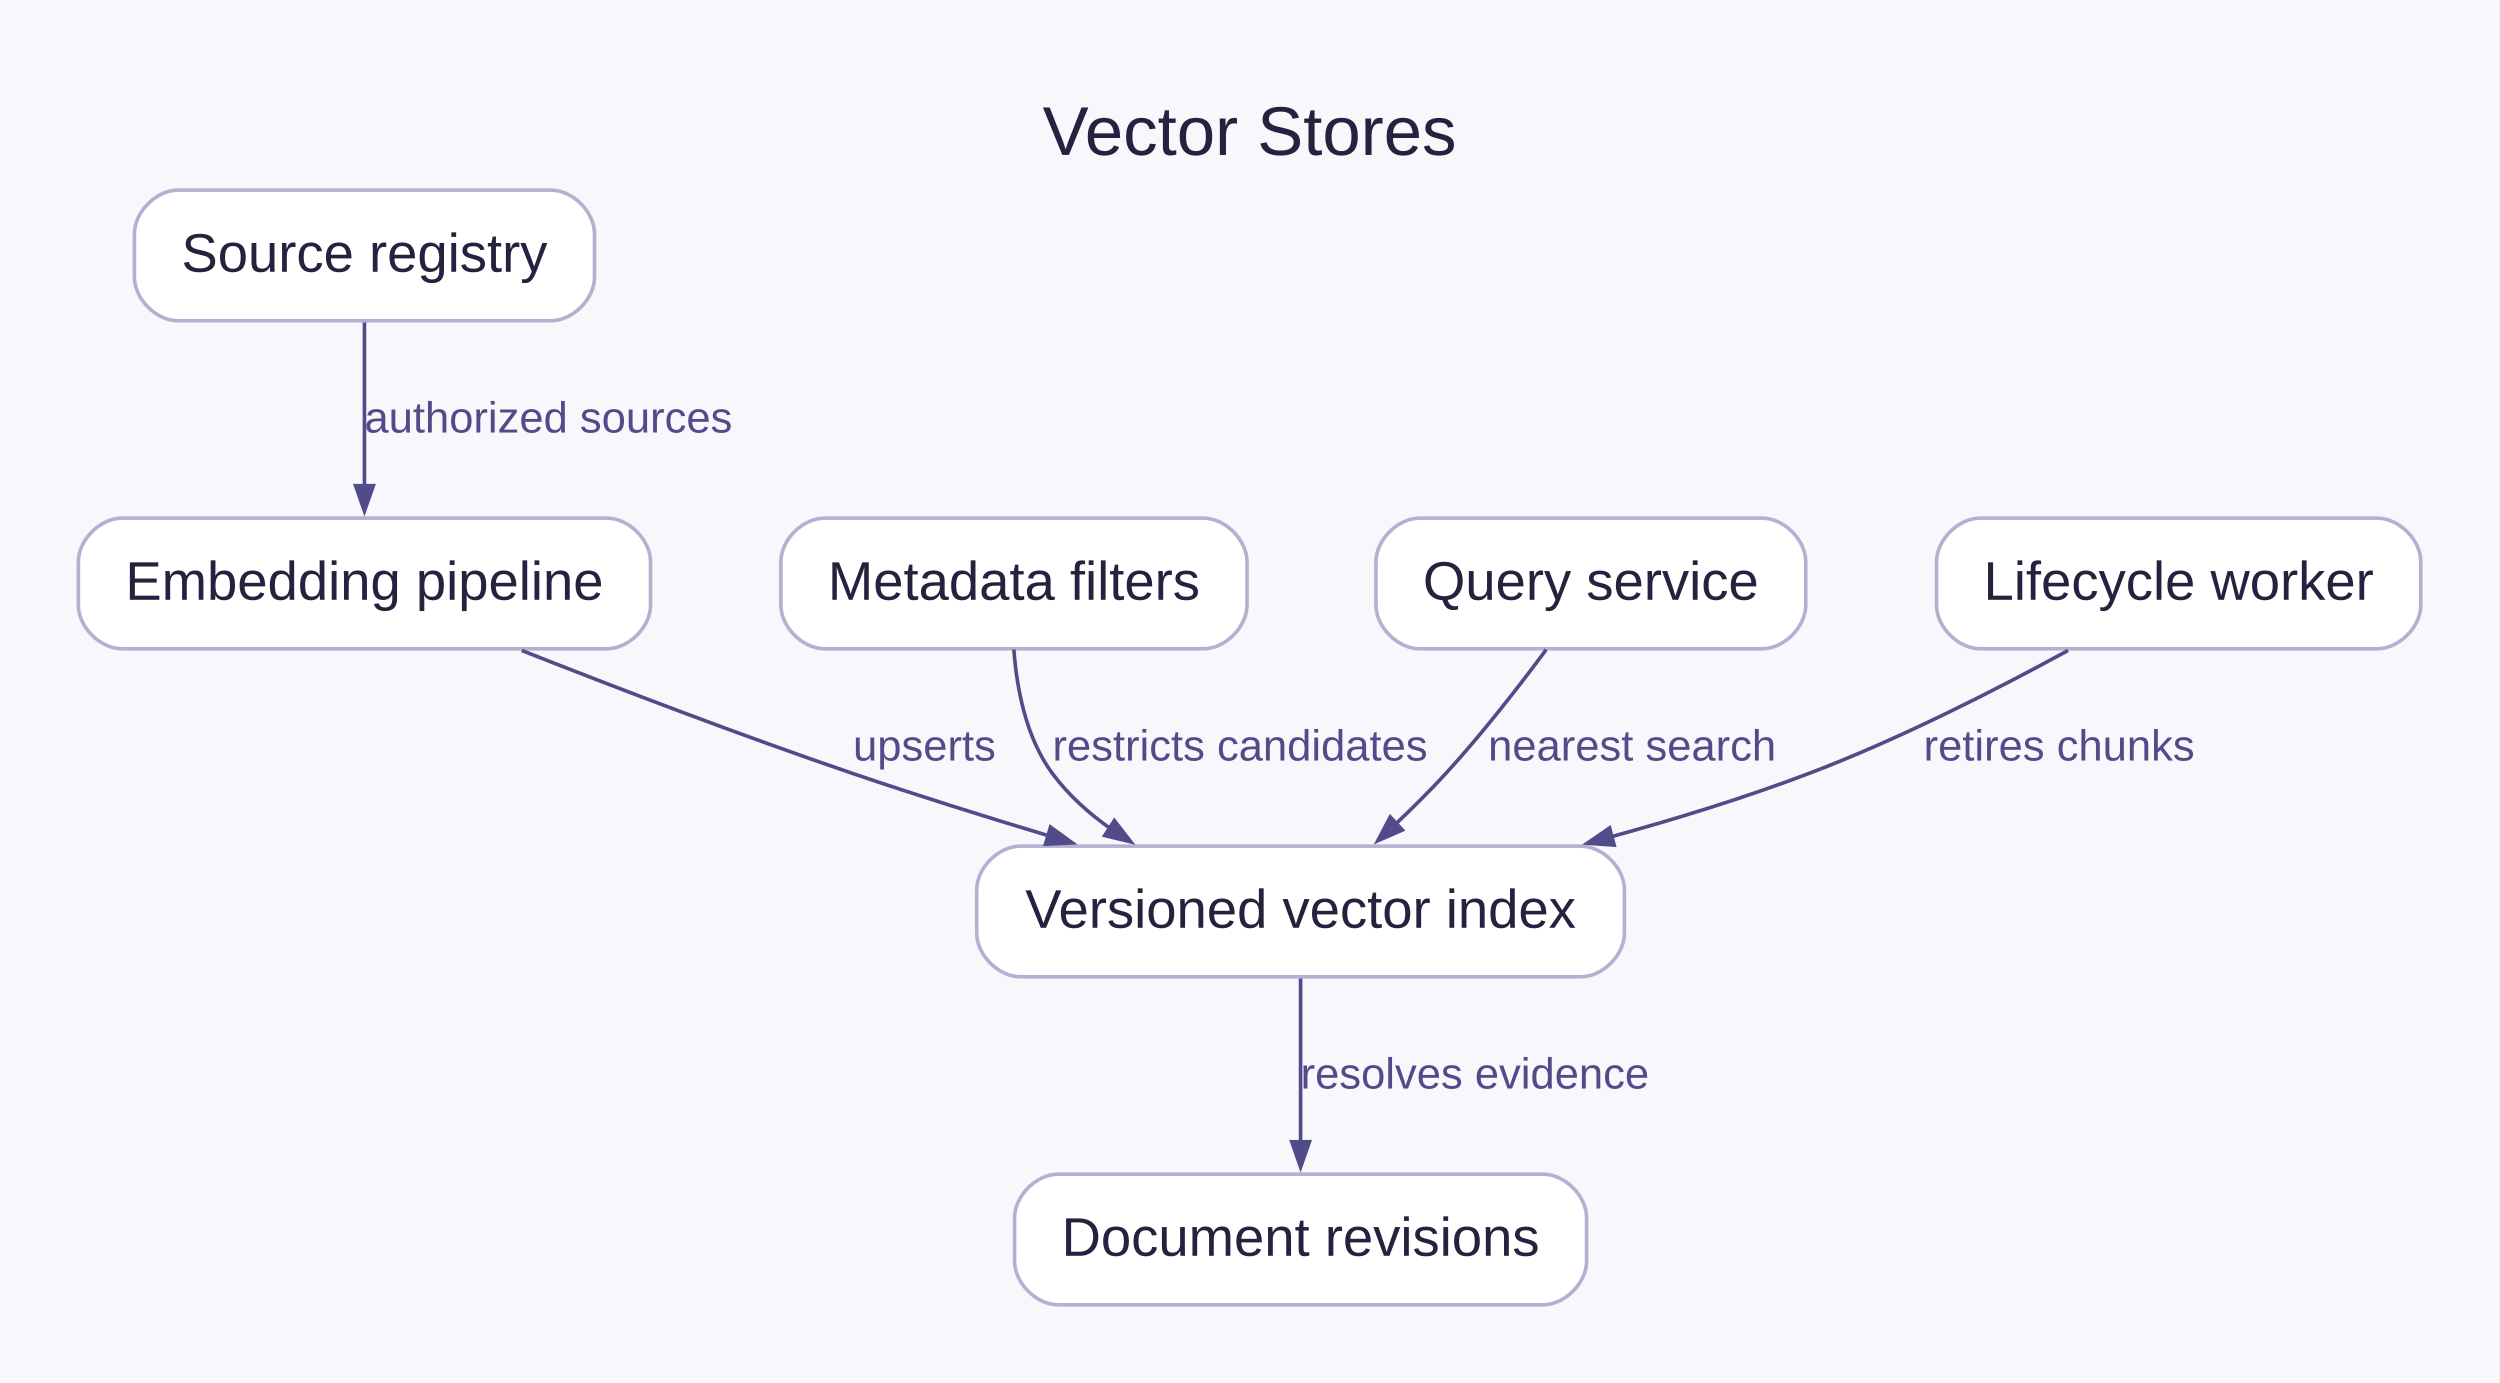
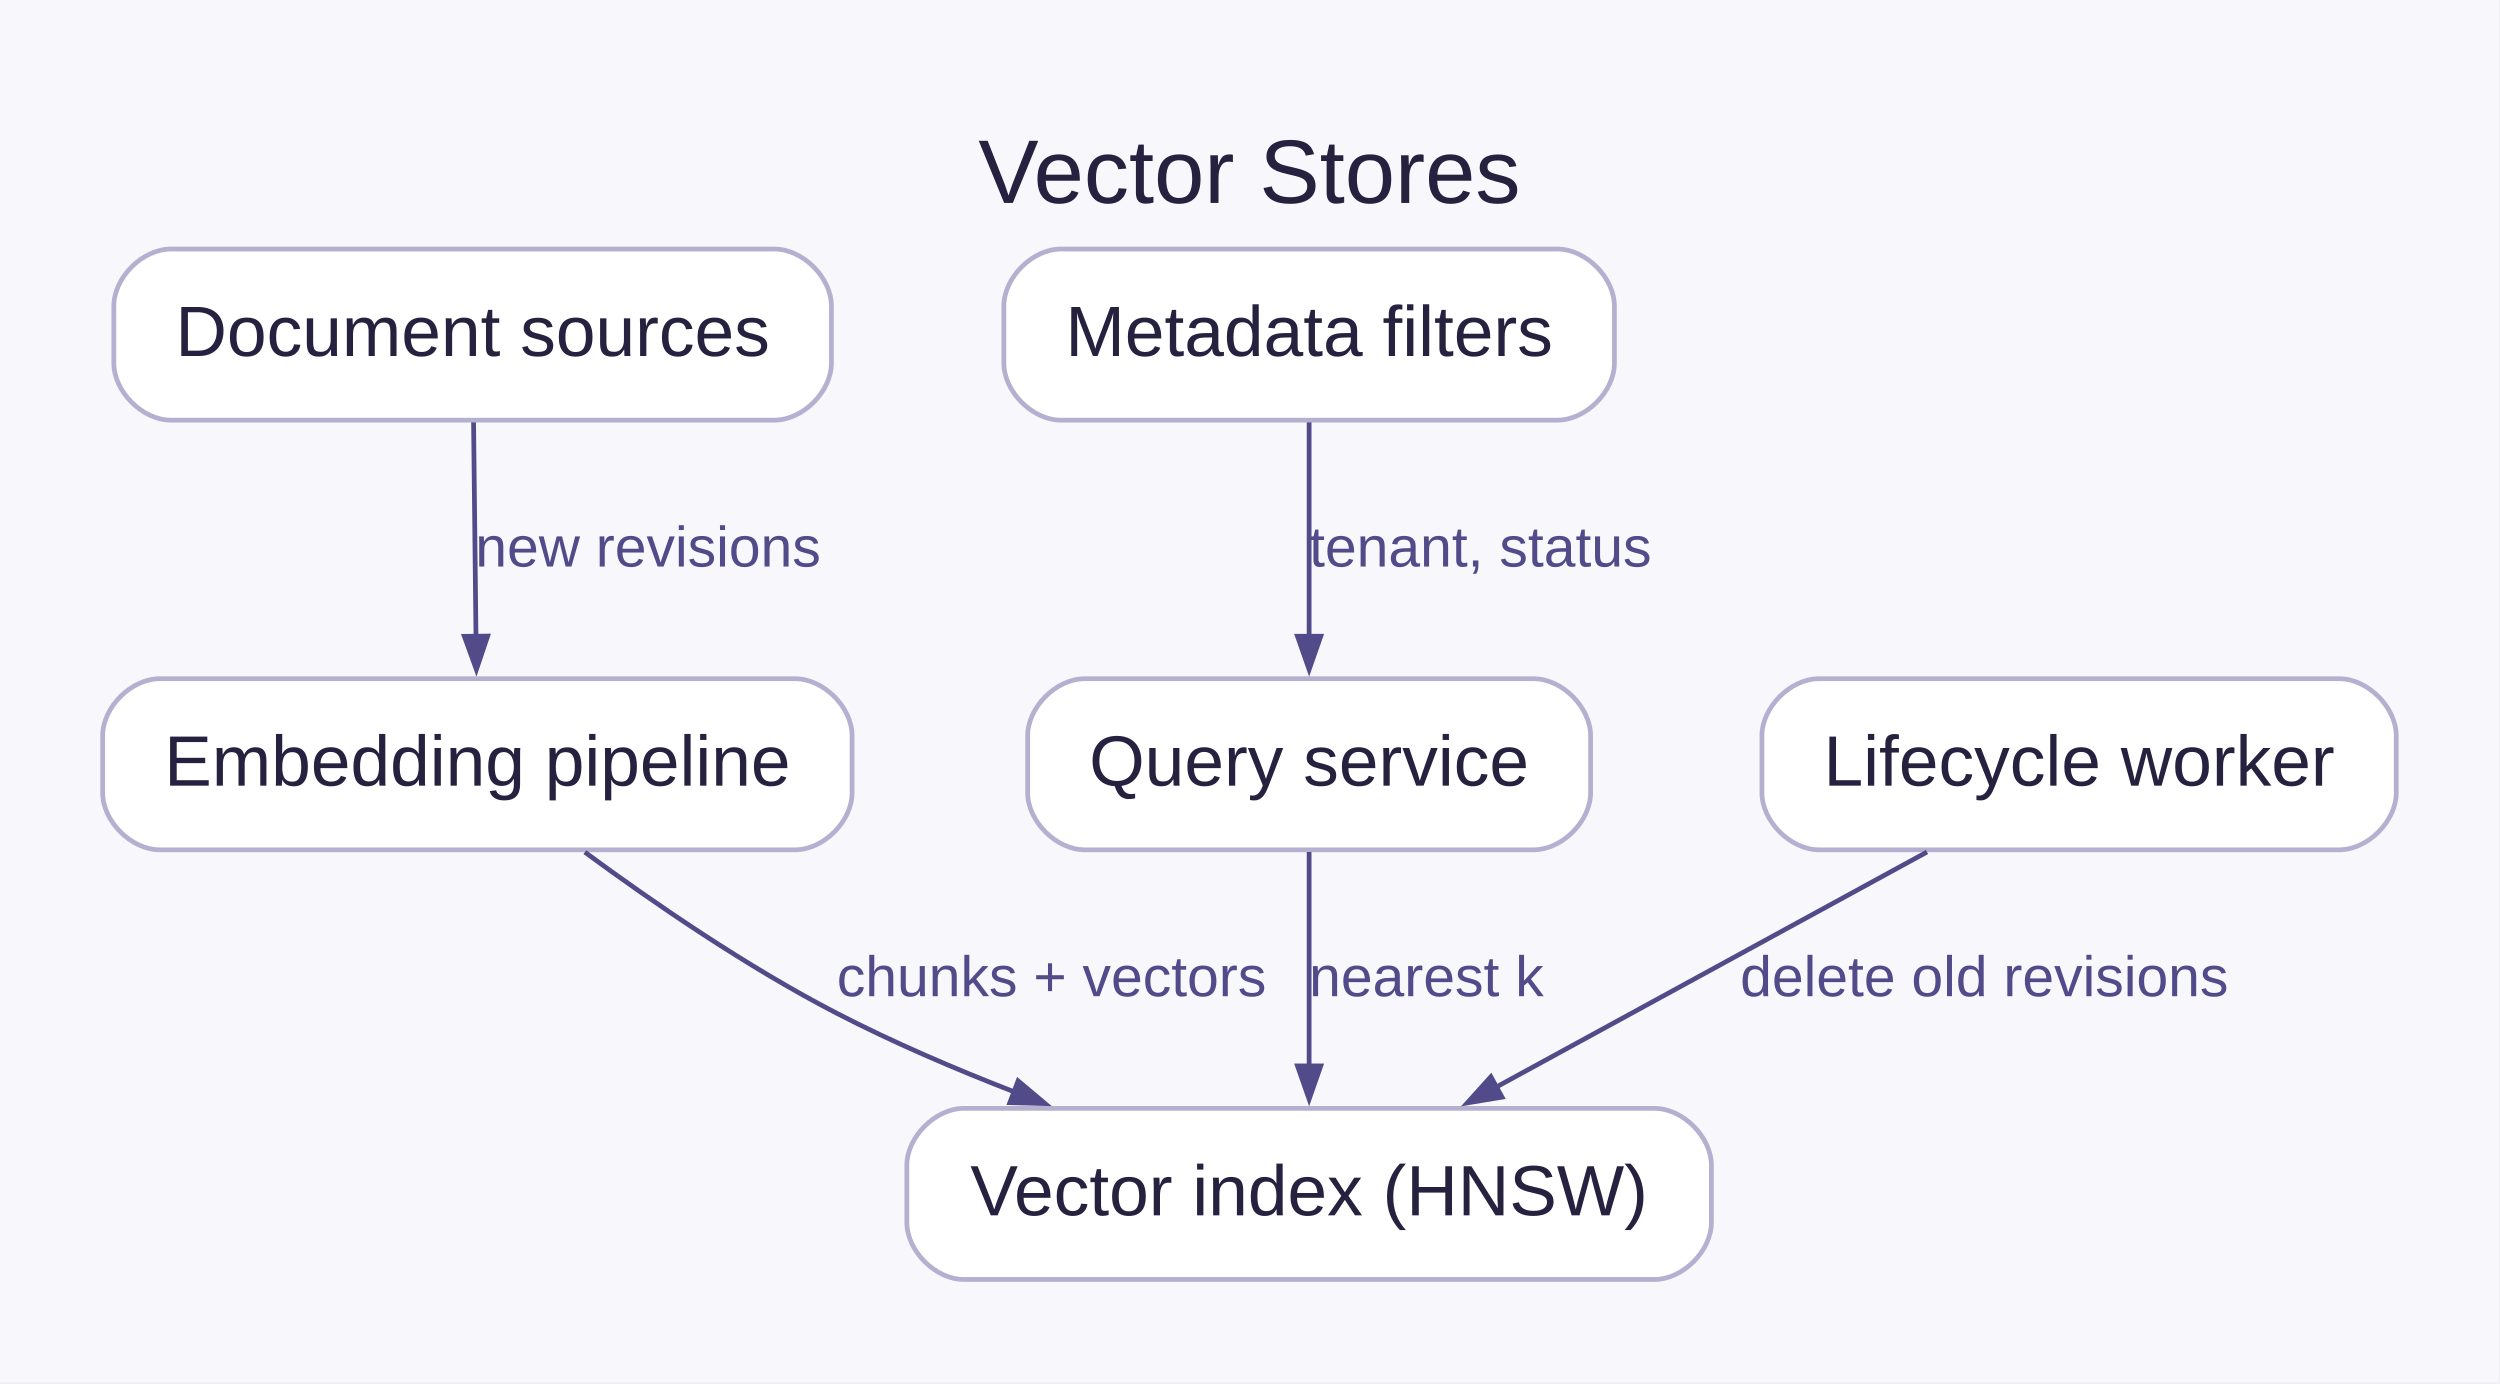
- <svg xmlns="http://www.w3.org/2000/svg" width="689pt" height="381pt" viewBox="0.00 0.00 689.00 381.00" role="img" aria-labelledby="answer-title answer-desc">
-   <g id="graph0" class="graph" transform="scale(1 1) rotate(0) translate(21.6 359.6)">
-     <polygon fill="#f7f7fc" stroke="none" points="-21.6,21.6 -21.6,-359.6 667.17,-359.6 667.17,21.6 -21.6,21.6" />
-     <text xml:space="preserve" text-anchor="middle" x="322.78" y="-316.9" font-family="Arial" font-size="19.00" fill="#25213e">Vector Stores</text>
+ <svg xmlns="http://www.w3.org/2000/svg" width="526pt" height="291pt" viewBox="0.00 0.00 526.00 291.00" role="img" aria-labelledby="answer-title answer-desc">
+   <g id="graph0" class="graph" transform="scale(1 1) rotate(0) translate(21.6 269.2)">
+     <polygon fill="#f7f7fc" stroke="none" points="-21.6,21.6 -21.6,-269.2 504.17,-269.2 504.17,21.6 -21.6,21.6" />
+     <text xml:space="preserve" text-anchor="middle" x="241.28" y="-226.5" font-family="Arial" font-size="19.00" fill="#25213e">Vector Stores</text>
    <g id="node1" class="node">
-       <path fill="#ffffff" stroke="#b6b0d0" d="M130.24,-307.2C130.24,-307.2 27.45,-307.2 27.45,-307.2 21.45,-307.2 15.45,-301.2 15.45,-295.2 15.45,-295.2 15.45,-283.2 15.45,-283.2 15.45,-277.2 21.45,-271.2 27.45,-271.2 27.45,-271.2 130.24,-271.2 130.24,-271.2 136.24,-271.2 142.24,-277.2 142.24,-283.2 142.24,-283.2 142.24,-295.2 142.24,-295.2 142.24,-301.2 136.24,-307.2 130.24,-307.2" />
-       <text xml:space="preserve" text-anchor="middle" x="78.84" y="-284.7" font-family="Arial" font-size="15.00" fill="#25213e">Source registry</text>
+       <path fill="#ffffff" stroke="#b6b0d0" d="M141.33,-216.8C141.33,-216.8 14.35,-216.8 14.35,-216.8 8.35,-216.8 2.35,-210.8 2.35,-204.8 2.35,-204.8 2.35,-192.8 2.35,-192.8 2.35,-186.8 8.35,-180.8 14.35,-180.8 14.35,-180.8 141.33,-180.8 141.33,-180.8 147.33,-180.8 153.33,-186.8 153.33,-192.8 153.33,-192.8 153.33,-204.8 153.33,-204.8 153.33,-210.8 147.33,-216.8 141.33,-216.8" />
+       <text xml:space="preserve" text-anchor="middle" x="77.84" y="-194.3" font-family="Arial" font-size="15.00" fill="#25213e">Document sources</text>
    </g>
    <g id="node2" class="node">
-       <path fill="#ffffff" stroke="#b6b0d0" d="M145.68,-216.8C145.68,-216.8 12,-216.8 12,-216.8 6,-216.8 0,-210.8 0,-204.8 0,-204.8 0,-192.8 0,-192.8 0,-186.8 6,-180.8 12,-180.8 12,-180.8 145.68,-180.8 145.68,-180.8 151.68,-180.8 157.68,-186.8 157.68,-192.8 157.68,-192.8 157.68,-204.8 157.68,-204.8 157.68,-210.8 151.68,-216.8 145.68,-216.8" />
-       <text xml:space="preserve" text-anchor="middle" x="78.84" y="-194.3" font-family="Arial" font-size="15.00" fill="#25213e">Embedding pipeline</text>
+       <path fill="#ffffff" stroke="#b6b0d0" d="M145.68,-126.4C145.68,-126.4 12,-126.4 12,-126.4 6,-126.4 0,-120.4 0,-114.4 0,-114.4 0,-102.4 0,-102.4 0,-96.4 6,-90.4 12,-90.4 12,-90.4 145.68,-90.4 145.68,-90.4 151.68,-90.4 157.68,-96.4 157.68,-102.4 157.68,-102.4 157.68,-114.4 157.68,-114.4 157.68,-120.4 151.68,-126.4 145.68,-126.4" />
+       <text xml:space="preserve" text-anchor="middle" x="78.84" y="-103.9" font-family="Arial" font-size="15.00" fill="#25213e">Embedding pipeline</text>
    </g>
    <g id="edge1" class="edge">
-       <path fill="none" stroke="#514b89" d="M78.84,-270.74C78.84,-257.78 78.84,-239.92 78.84,-225.36" />
-       <polygon fill="#514b89" stroke="#514b89" points="81.29,-225.74 78.84,-218.74 76.39,-225.74 81.29,-225.74" />
-       <text xml:space="preserve" text-anchor="middle" x="129.54" y="-240.4" font-family="Arial" font-size="12.00" fill="#514b89">authorized sources</text>
+       <path fill="none" stroke="#514b89" d="M78.04,-180.34C78.19,-167.38 78.39,-149.52 78.55,-134.96" />
+       <polygon fill="#514b89" stroke="#514b89" points="81,-135.37 78.63,-128.34 76.1,-135.31 81,-135.37" />
+       <text xml:space="preserve" text-anchor="middle" x="114.75" y="-150" font-family="Arial" font-size="12.00" fill="#514b89">new revisions</text>
    </g>
    <g id="node3" class="node">
-       <path fill="#ffffff" stroke="#b6b0d0" d="M414.09,-126.4C414.09,-126.4 259.59,-126.4 259.59,-126.4 253.59,-126.4 247.59,-120.4 247.59,-114.4 247.59,-114.4 247.59,-102.4 247.59,-102.4 247.59,-96.4 253.59,-90.4 259.59,-90.4 259.59,-90.4 414.09,-90.4 414.09,-90.4 420.09,-90.4 426.09,-96.4 426.09,-102.4 426.09,-102.4 426.09,-114.4 426.09,-114.4 426.09,-120.4 420.09,-126.4 414.09,-126.4" />
-       <text xml:space="preserve" text-anchor="middle" x="336.84" y="-103.9" font-family="Arial" font-size="15.00" fill="#25213e">Versioned vector index</text>
+       <path fill="#ffffff" stroke="#b6b0d0" d="M326.48,-36C326.48,-36 181.2,-36 181.2,-36 175.2,-36 169.2,-30 169.2,-24 169.2,-24 169.2,-12 169.2,-12 169.2,-6 175.2,0 181.2,0 181.2,0 326.48,0 326.48,0 332.48,0 338.48,-6 338.48,-12 338.48,-12 338.48,-24 338.48,-24 338.48,-30 332.48,-36 326.48,-36" />
+       <text xml:space="preserve" text-anchor="middle" x="253.84" y="-13.5" font-family="Arial" font-size="15.00" fill="#25213e">Vector index (HNSW)</text>
    </g>
    <g id="edge2" class="edge">
-       <path fill="none" stroke="#514b89" d="M122.21,-180.32C148.45,-169.97 182.7,-156.88 213.49,-146.4 230.83,-140.5 249.72,-134.58 267.37,-129.27" />
-       <polygon fill="#514b89" stroke="#514b89" points="267.93,-131.66 273.94,-127.3 266.53,-126.96 267.93,-131.66" />
-       <text xml:space="preserve" text-anchor="middle" x="233.17" y="-150" font-family="Arial" font-size="12.00" fill="#514b89">upserts</text>
+       <path fill="none" stroke="#514b89" d="M101.45,-89.91C116.03,-79.18 135.71,-65.69 154.47,-56 166.25,-49.91 179.27,-44.32 191.9,-39.43" />
+       <polygon fill="#514b89" stroke="#514b89" points="192.61,-41.78 198.29,-37.01 190.87,-37.2 192.61,-41.78" />
+       <text xml:space="preserve" text-anchor="middle" x="199.65" y="-59.6" font-family="Arial" font-size="12.00" fill="#514b89">chunks + vectors</text>
+     </g>
+     <g id="node4" class="node">
+       <path fill="#ffffff" stroke="#b6b0d0" d="M301.06,-126.4C301.06,-126.4 206.62,-126.4 206.62,-126.4 200.62,-126.4 194.62,-120.4 194.62,-114.4 194.62,-114.4 194.62,-102.4 194.62,-102.4 194.62,-96.4 200.62,-90.4 206.62,-90.4 206.62,-90.4 301.06,-90.4 301.06,-90.4 307.06,-90.4 313.06,-96.4 313.06,-102.4 313.06,-102.4 313.06,-114.4 313.06,-114.4 313.06,-120.4 307.06,-126.4 301.06,-126.4" />
+       <text xml:space="preserve" text-anchor="middle" x="253.84" y="-103.9" font-family="Arial" font-size="15.00" fill="#25213e">Query service</text>
+     </g>
+     <g id="edge3" class="edge">
+       <path fill="none" stroke="#514b89" d="M253.84,-89.94C253.84,-76.98 253.84,-59.12 253.84,-44.56" />
+       <polygon fill="#514b89" stroke="#514b89" points="256.29,-44.94 253.84,-37.94 251.39,-44.94 256.29,-44.94" />
+       <text xml:space="preserve" text-anchor="middle" x="278.52" y="-59.6" font-family="Arial" font-size="12.00" fill="#514b89">nearest k</text>
+     </g>
+     <g id="node5" class="node">
+       <path fill="#ffffff" stroke="#b6b0d0" d="M306.07,-216.8C306.07,-216.8 201.61,-216.8 201.61,-216.8 195.61,-216.8 189.61,-210.8 189.61,-204.8 189.61,-204.8 189.61,-192.8 189.61,-192.8 189.61,-186.8 195.61,-180.8 201.61,-180.8 201.61,-180.8 306.07,-180.8 306.07,-180.8 312.07,-180.8 318.07,-186.8 318.07,-192.8 318.07,-192.8 318.07,-204.8 318.07,-204.8 318.07,-210.8 312.07,-216.8 306.07,-216.8" />
+       <text xml:space="preserve" text-anchor="middle" x="253.84" y="-194.3" font-family="Arial" font-size="15.00" fill="#25213e">Metadata filters</text>
+     </g>
+     <g id="edge4" class="edge">
+       <path fill="none" stroke="#514b89" d="M253.84,-180.34C253.84,-167.38 253.84,-149.52 253.84,-134.96" />
+       <polygon fill="#514b89" stroke="#514b89" points="256.29,-135.34 253.84,-128.34 251.39,-135.34 256.29,-135.34" />
+       <text xml:space="preserve" text-anchor="middle" x="289.86" y="-150" font-family="Arial" font-size="12.00" fill="#514b89">tenant, status</text>
    </g>
    <g id="node6" class="node">
-       <path fill="#ffffff" stroke="#b6b0d0" d="M403.66,-36C403.66,-36 270.02,-36 270.02,-36 264.02,-36 258.02,-30 258.02,-24 258.02,-24 258.02,-12 258.02,-12 258.02,-6 264.02,0 270.02,0 270.02,0 403.66,0 403.66,0 409.66,0 415.66,-6 415.66,-12 415.66,-12 415.66,-24 415.66,-24 415.66,-30 409.66,-36 403.66,-36" />
-       <text xml:space="preserve" text-anchor="middle" x="336.84" y="-13.5" font-family="Arial" font-size="15.00" fill="#25213e">Document revisions</text>
+       <path fill="#ffffff" stroke="#b6b0d0" d="M470.57,-126.4C470.57,-126.4 361.11,-126.4 361.11,-126.4 355.11,-126.4 349.11,-120.4 349.11,-114.4 349.11,-114.4 349.11,-102.4 349.11,-102.4 349.11,-96.4 355.11,-90.4 361.11,-90.4 361.11,-90.4 470.57,-90.4 470.57,-90.4 476.57,-90.4 482.57,-96.4 482.57,-102.4 482.57,-102.4 482.57,-114.4 482.57,-114.4 482.57,-120.4 476.57,-126.4 470.57,-126.4" />
+       <text xml:space="preserve" text-anchor="middle" x="415.84" y="-103.9" font-family="Arial" font-size="15.00" fill="#25213e">Lifecycle worker</text>
    </g>
    <g id="edge5" class="edge">
-       <path fill="none" stroke="#514b89" d="M336.84,-89.94C336.84,-76.98 336.84,-59.12 336.84,-44.56" />
-       <polygon fill="#514b89" stroke="#514b89" points="339.29,-44.94 336.84,-37.94 334.39,-44.94 339.29,-44.94" />
-       <text xml:space="preserve" text-anchor="middle" x="384.87" y="-59.6" font-family="Arial" font-size="12.00" fill="#514b89">resolves evidence</text>
-     </g>
-     <g id="node4" class="node">
-       <path fill="#ffffff" stroke="#b6b0d0" d="M310.07,-216.8C310.07,-216.8 205.61,-216.8 205.61,-216.8 199.61,-216.8 193.61,-210.8 193.61,-204.8 193.61,-204.8 193.61,-192.8 193.61,-192.8 193.61,-186.8 199.61,-180.8 205.61,-180.8 205.61,-180.8 310.07,-180.8 310.07,-180.8 316.07,-180.8 322.07,-186.8 322.07,-192.8 322.07,-192.8 322.07,-204.8 322.07,-204.8 322.07,-210.8 316.07,-216.8 310.07,-216.8" />
-       <text xml:space="preserve" text-anchor="middle" x="257.84" y="-194.3" font-family="Arial" font-size="15.00" fill="#25213e">Metadata filters</text>
-     </g>
-     <g id="edge3" class="edge">
-       <path fill="none" stroke="#514b89" d="M257.82,-180.58C258.61,-169.82 261.18,-156.2 268.46,-146.4 272.84,-140.51 278.44,-135.46 284.55,-131.15" />
-       <polygon fill="#514b89" stroke="#514b89" points="285.52,-133.44 290.07,-127.58 282.86,-129.32 285.52,-133.44" />
-       <text xml:space="preserve" text-anchor="middle" x="320.15" y="-150" font-family="Arial" font-size="12.00" fill="#514b89">restricts candidates</text>
-     </g>
-     <g id="node5" class="node">
-       <path fill="#ffffff" stroke="#b6b0d0" d="M464.06,-216.8C464.06,-216.8 369.62,-216.8 369.62,-216.8 363.62,-216.8 357.62,-210.8 357.62,-204.8 357.62,-204.8 357.62,-192.8 357.62,-192.8 357.62,-186.8 363.62,-180.8 369.62,-180.8 369.62,-180.8 464.06,-180.8 464.06,-180.8 470.06,-180.8 476.06,-186.8 476.06,-192.8 476.06,-192.8 476.06,-204.8 476.06,-204.8 476.06,-210.8 470.06,-216.8 464.06,-216.8" />
-       <text xml:space="preserve" text-anchor="middle" x="416.84" y="-194.3" font-family="Arial" font-size="15.00" fill="#25213e">Query service</text>
-     </g>
-     <g id="edge4" class="edge">
-       <path fill="none" stroke="#514b89" d="M404.54,-180.57C396.94,-170.31 386.78,-157.23 376.84,-146.4 372.52,-141.7 367.7,-136.9 362.94,-132.39" />
-       <polygon fill="#514b89" stroke="#514b89" points="364.89,-130.86 358.1,-127.88 361.55,-134.45 364.89,-130.86" />
-       <text xml:space="preserve" text-anchor="middle" x="428.21" y="-150" font-family="Arial" font-size="12.00" fill="#514b89">nearest search</text>
-     </g>
-     <g id="node7" class="node">
-       <path fill="#ffffff" stroke="#b6b0d0" d="M633.57,-216.8C633.57,-216.8 524.11,-216.8 524.11,-216.8 518.11,-216.8 512.11,-210.8 512.11,-204.8 512.11,-204.8 512.11,-192.8 512.11,-192.8 512.11,-186.8 518.11,-180.8 524.11,-180.8 524.11,-180.8 633.57,-180.8 633.57,-180.8 639.57,-180.8 645.57,-186.8 645.57,-192.8 645.57,-192.8 645.57,-204.8 645.57,-204.8 645.57,-210.8 639.57,-216.8 633.57,-216.8" />
-       <text xml:space="preserve" text-anchor="middle" x="578.84" y="-194.3" font-family="Arial" font-size="15.00" fill="#25213e">Lifecycle worker</text>
-     </g>
-     <g id="edge6" class="edge">
-       <path fill="none" stroke="#514b89" d="M548.35,-180.33C528.47,-169.47 501.69,-155.82 476.84,-146.4 459.46,-139.81 440.44,-133.94 422.18,-128.92" />
-       <polygon fill="#514b89" stroke="#514b89" points="423.27,-126.68 415.87,-127.22 421.99,-131.41 423.27,-126.68" />
-       <text xml:space="preserve" text-anchor="middle" x="545.89" y="-150" font-family="Arial" font-size="12.00" fill="#514b89">retires chunks</text>
+       <path fill="none" stroke="#514b89" d="M383.84,-89.94C357.76,-75.71 320.85,-55.56 293.01,-40.37" />
+       <polygon fill="#514b89" stroke="#514b89" points="294.43,-38.36 287.11,-37.15 292.08,-42.66 294.43,-38.36" />
+       <text xml:space="preserve" text-anchor="middle" x="395.9" y="-59.6" font-family="Arial" font-size="12.00" fill="#514b89">delete old revisions</text>
    </g>
  </g>
</svg>
